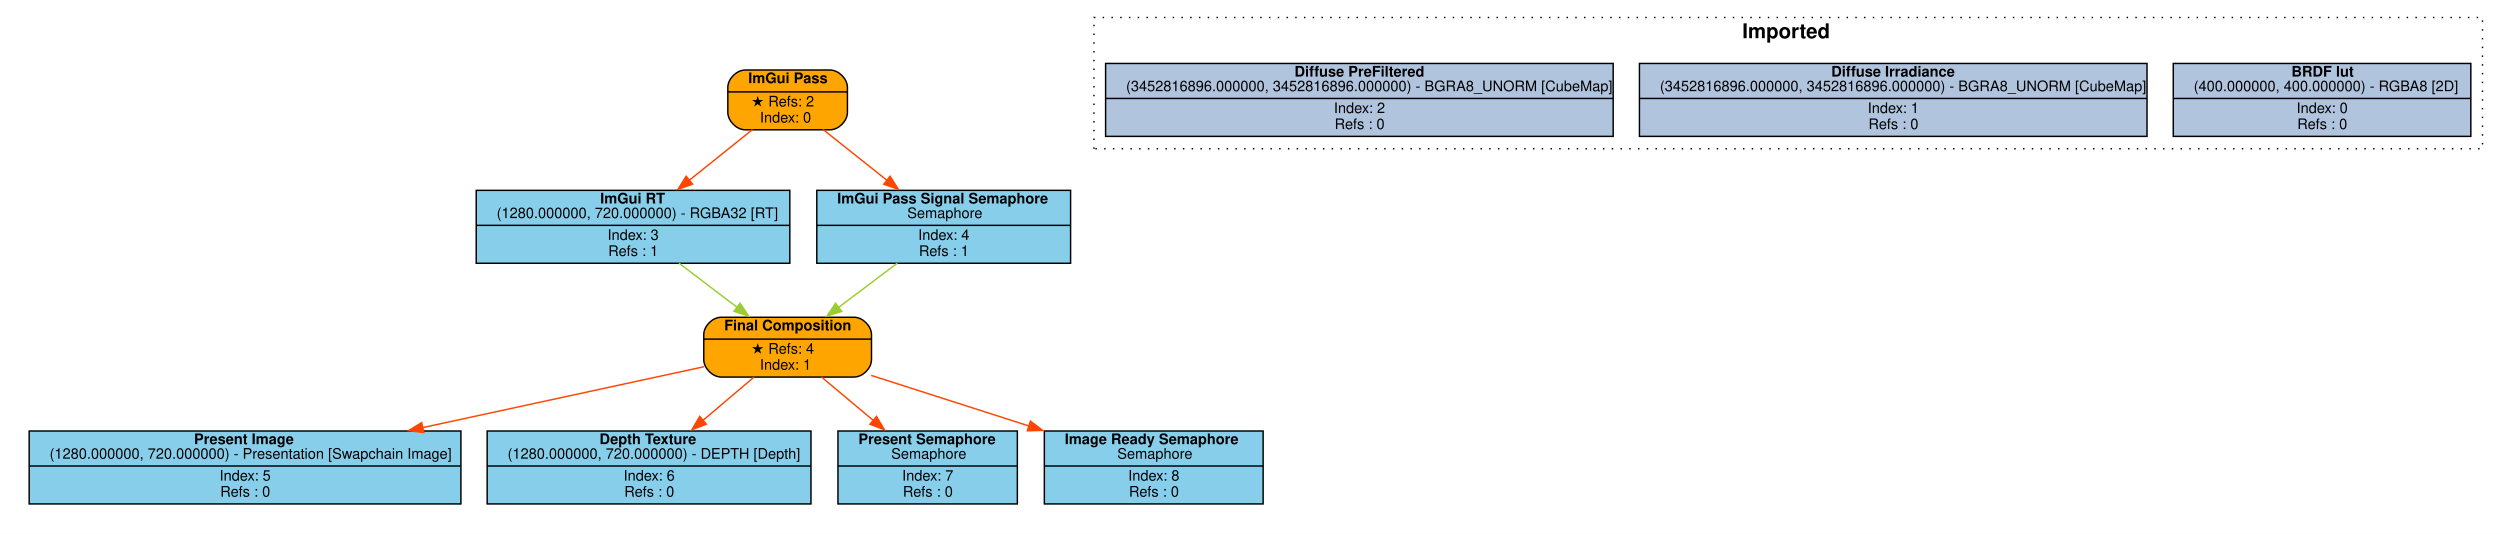
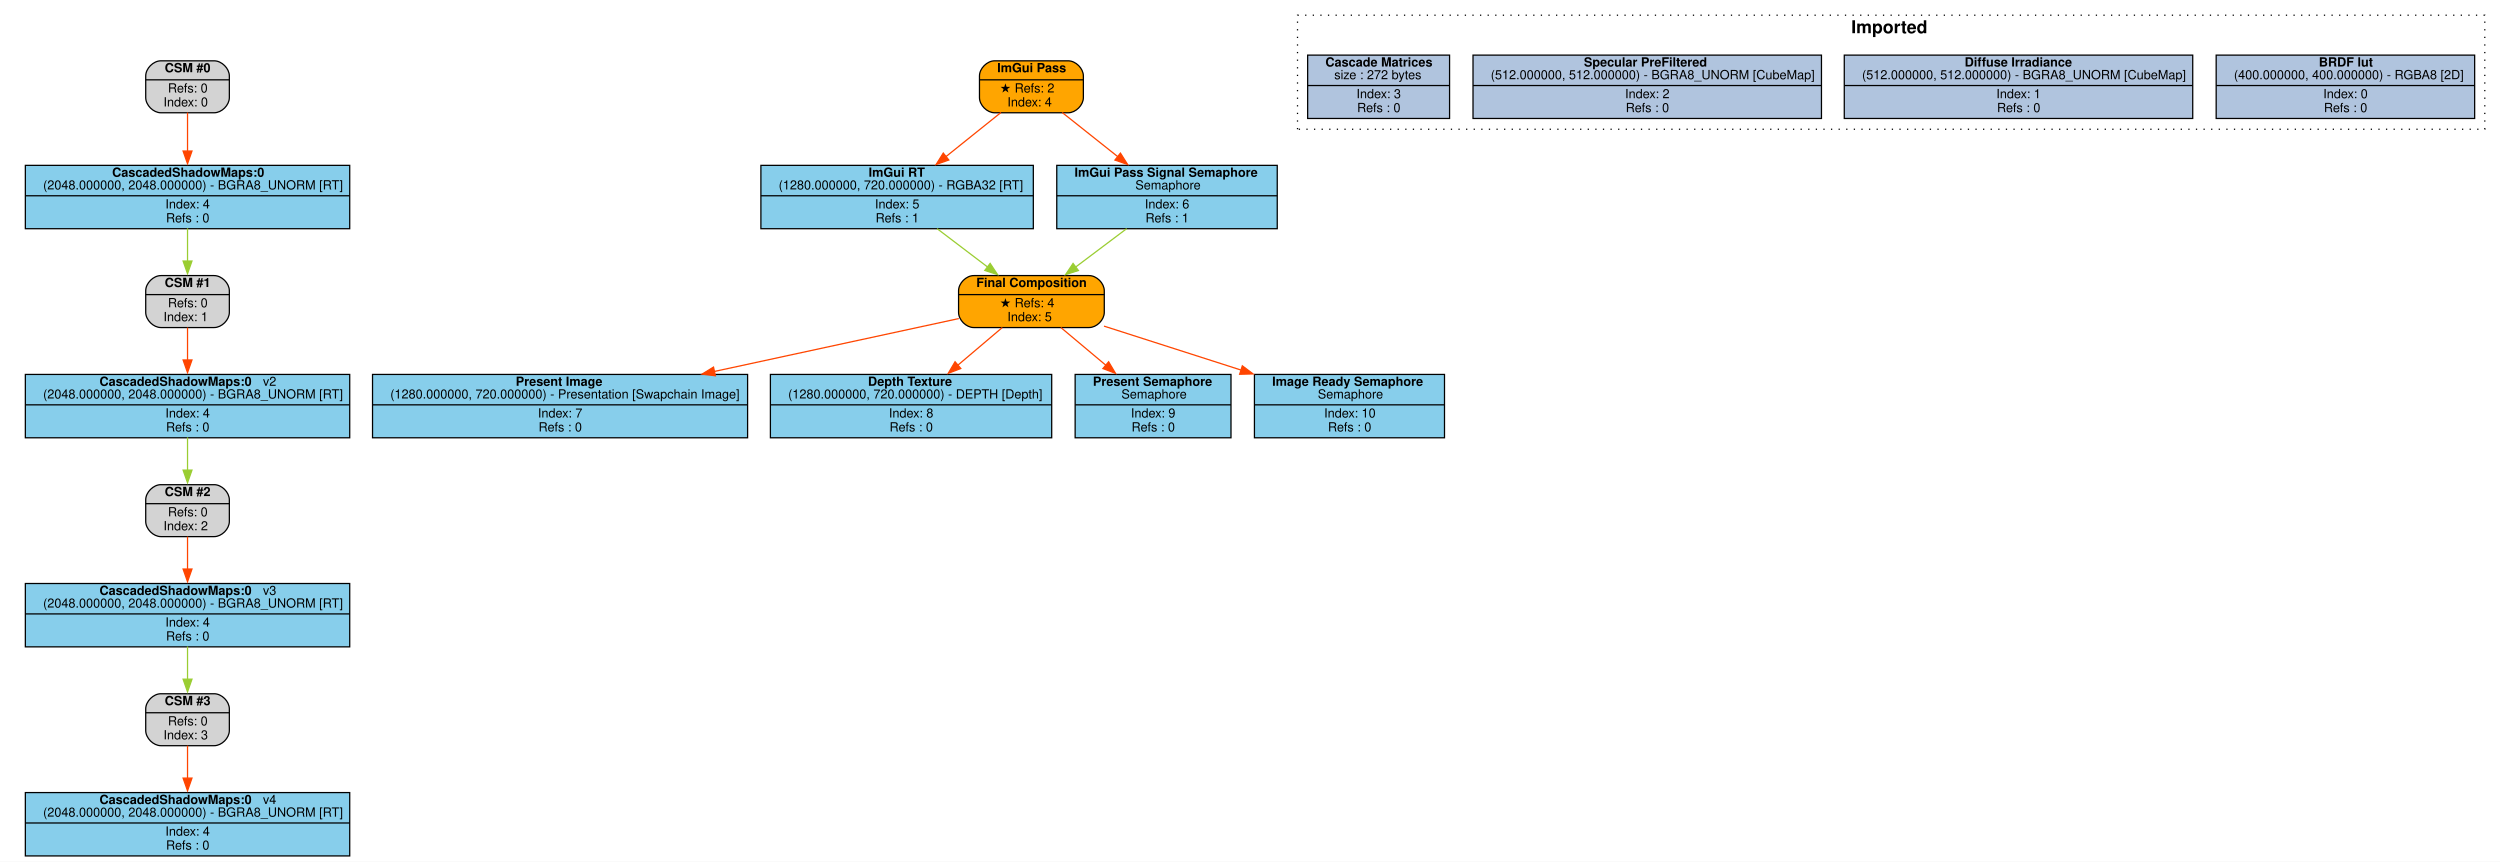
- <svg xmlns="http://www.w3.org/2000/svg" width="1714pt" height="366pt" viewBox="0.00 0.00 1714.00 366.00">
-   <g id="graph0" class="graph" transform="scale(1 1) rotate(0) translate(4 362)">
-     <polygon fill="white" stroke="none" points="-4,4 -4,-362 1710,-362 1710,4 -4,4" />
-     <g id="clust12" class="cluster">
- </g>
-     <g id="clust13" class="cluster">
- </g>
-     <g id="clust14" class="cluster">
-       <polygon fill="none" stroke="black" stroke-dasharray="1,5" points="746,-260 746,-350 1698,-350 1698,-260 746,-260" />
-       <text text-anchor="start" x="1186.5" y="-335.8" font-family="Helvetica,sans-Serif" font-size="14.00"> </text>
-       <text text-anchor="start" x="1190.5" y="-335.8" font-family="Helvetica,sans-Serif" font-weight="bold" font-size="14.00">Imported</text>
-       <text text-anchor="start" x="1253.5" y="-335.8" font-family="Helvetica,sans-Serif" font-size="14.00"> </text>
+ <svg xmlns="http://www.w3.org/2000/svg" width="1973pt" height="680pt" viewBox="0.00 0.00 1973.00 680.00">
+   <g id="graph0" class="graph" transform="scale(1 1) rotate(0) translate(4 676)">
+     <polygon fill="white" stroke="none" points="-4,4 -4,-676 1969,-676 1969,4 -4,4" />
+     <g id="clust21" class="cluster">
+ </g>
+     <g id="clust24" class="cluster">
+ </g>
+     <g id="clust26" class="cluster">
+ </g>
+     <g id="clust23" class="cluster">
+ </g>
+     <g id="clust25" class="cluster">
+ </g>
+     <g id="clust22" class="cluster">
+ </g>
+     <g id="clust27" class="cluster">
+       <polygon fill="none" stroke="black" stroke-dasharray="1,5" points="1020,-574 1020,-664 1957,-664 1957,-574 1020,-574" />
+       <text text-anchor="start" x="1453" y="-649.8" font-family="Helvetica,sans-Serif" font-size="14.00"> </text>
+       <text text-anchor="start" x="1457" y="-649.8" font-family="Helvetica,sans-Serif" font-weight="bold" font-size="14.00">Imported</text>
+       <text text-anchor="start" x="1520" y="-649.8" font-family="Helvetica,sans-Serif" font-size="14.00"> </text>
    </g>
    <g id="node1" class="node">
-       <path fill="orange" stroke="black" d="M507,-273C507,-273 565,-273 565,-273 571,-273 577,-279 577,-285 577,-285 577,-302 577,-302 577,-308 571,-314 565,-314 565,-314 507,-314 507,-314 501,-314 495,-308 495,-302 495,-302 495,-285 495,-285 495,-279 501,-273 507,-273" />
-       <text text-anchor="start" x="509" y="-305" font-family="Helvetica,sans-Serif" font-weight="bold" font-size="10.00">ImGui Pass</text>
-       <polyline fill="none" stroke="black" points="495,-299 577,-299" />
-       <text text-anchor="start" x="511" y="-289" font-family="Helvetica,sans-Serif" font-size="10.00">★ Refs: 2</text>
-       <text text-anchor="start" x="517" y="-278" font-family="Helvetica,sans-Serif" font-size="10.00"> Index: 0</text>
+       <path fill="lightgray" stroke="black" d="M123,-587C123,-587 165,-587 165,-587 171,-587 177,-593 177,-599 177,-599 177,-616 177,-616 177,-622 171,-628 165,-628 165,-628 123,-628 123,-628 117,-628 111,-622 111,-616 111,-616 111,-599 111,-599 111,-593 117,-587 123,-587" />
+       <text text-anchor="start" x="126" y="-619" font-family="Helvetica,sans-Serif" font-weight="bold" font-size="10.00">CSM #0</text>
+       <polyline fill="none" stroke="black" points="111,-613 177,-613" />
+       <text text-anchor="start" x="128.5" y="-603" font-family="Helvetica,sans-Serif" font-size="10.00">Refs: 0</text>
+       <text text-anchor="start" x="125" y="-592" font-family="Helvetica,sans-Serif" font-size="10.00"> Index: 0</text>
+     </g>
+     <g id="node11" class="node">
+       <polygon fill="skyblue" stroke="black" points="16,-495.5 16,-545.5 272,-545.5 272,-495.5 16,-495.5" />
+       <text text-anchor="start" x="84.5" y="-536.5" font-family="Helvetica,sans-Serif" font-weight="bold" font-size="10.00">CascadedShadowMaps:0</text>
+       <text text-anchor="start" x="30" y="-526.5" font-family="Helvetica,sans-Serif" font-size="10.00">(2048.000000, 2048.000000) - BGRA8_UNORM [RT]</text>
+       <polyline fill="none" stroke="black" points="16,-521.5 272,-521.5" />
+       <text text-anchor="start" x="126.5" y="-511.5" font-family="Helvetica,sans-Serif" font-size="10.00">Index: 4</text>
+       <text text-anchor="start" x="127" y="-500.5" font-family="Helvetica,sans-Serif" font-size="10.00">Refs : 0</text>
+     </g>
+     <g id="edge1" class="edge">
+       <path fill="none" stroke="orangered" d="M144,-587.21C144,-578.17 144,-567.11 144,-556.66" />
+       <polygon fill="orangered" stroke="orangered" points="147.5,-556.78 144,-546.78 140.5,-556.78 147.5,-556.78" />
+     </g>
+     <g id="node2" class="node">
+       <path fill="lightgray" stroke="black" d="M123,-417.5C123,-417.5 165,-417.5 165,-417.5 171,-417.5 177,-423.5 177,-429.5 177,-429.5 177,-446.5 177,-446.5 177,-452.5 171,-458.5 165,-458.5 165,-458.5 123,-458.5 123,-458.5 117,-458.5 111,-452.5 111,-446.5 111,-446.5 111,-429.5 111,-429.5 111,-423.5 117,-417.5 123,-417.5" />
+       <text text-anchor="start" x="126" y="-449.5" font-family="Helvetica,sans-Serif" font-weight="bold" font-size="10.00">CSM #1</text>
+       <polyline fill="none" stroke="black" points="111,-443.5 177,-443.5" />
+       <text text-anchor="start" x="128.5" y="-433.5" font-family="Helvetica,sans-Serif" font-size="10.00">Refs: 0</text>
+       <text text-anchor="start" x="125" y="-422.5" font-family="Helvetica,sans-Serif" font-size="10.00"> Index: 1</text>
+     </g>
+     <g id="node12" class="node">
+       <polygon fill="skyblue" stroke="black" points="16,-330.5 16,-380.5 272,-380.5 272,-330.5 16,-330.5" />
+       <text text-anchor="start" x="74.5" y="-371.5" font-family="Helvetica,sans-Serif" font-weight="bold" font-size="10.00">CascadedShadowMaps:0</text>
+       <text text-anchor="start" x="193.5" y="-371.5" font-family="Helvetica,sans-Serif" font-size="10.00">   </text>
+       <text text-anchor="start" x="203.5" y="-371.5" font-family="Helvetica,sans-Serif" font-size="10.00">v2</text>
+       <text text-anchor="start" x="30" y="-361.5" font-family="Helvetica,sans-Serif" font-size="10.00">(2048.000000, 2048.000000) - BGRA8_UNORM [RT]</text>
+       <polyline fill="none" stroke="black" points="16,-356.5 272,-356.5" />
+       <text text-anchor="start" x="126.5" y="-346.5" font-family="Helvetica,sans-Serif" font-size="10.00">Index: 4</text>
+       <text text-anchor="start" x="127" y="-335.5" font-family="Helvetica,sans-Serif" font-size="10.00">Refs : 0</text>
+     </g>
+     <g id="edge2" class="edge">
+       <path fill="none" stroke="orangered" d="M144,-417.51C144,-409.75 144,-400.56 144,-391.71" />
+       <polygon fill="orangered" stroke="orangered" points="147.5,-391.92 144,-381.92 140.5,-391.92 147.5,-391.92" />
+     </g>
+     <g id="node3" class="node">
+       <path fill="lightgray" stroke="black" d="M123,-252.5C123,-252.5 165,-252.5 165,-252.5 171,-252.5 177,-258.5 177,-264.5 177,-264.5 177,-281.5 177,-281.5 177,-287.5 171,-293.5 165,-293.5 165,-293.5 123,-293.5 123,-293.5 117,-293.5 111,-287.5 111,-281.5 111,-281.5 111,-264.5 111,-264.5 111,-258.5 117,-252.5 123,-252.5" />
+       <text text-anchor="start" x="126" y="-284.5" font-family="Helvetica,sans-Serif" font-weight="bold" font-size="10.00">CSM #2</text>
+       <polyline fill="none" stroke="black" points="111,-278.5 177,-278.5" />
+       <text text-anchor="start" x="128.5" y="-268.5" font-family="Helvetica,sans-Serif" font-size="10.00">Refs: 0</text>
+       <text text-anchor="start" x="125" y="-257.5" font-family="Helvetica,sans-Serif" font-size="10.00"> Index: 2</text>
+     </g>
+     <g id="node13" class="node">
+       <polygon fill="skyblue" stroke="black" points="16,-165.5 16,-215.5 272,-215.5 272,-165.5 16,-165.5" />
+       <text text-anchor="start" x="74.5" y="-206.5" font-family="Helvetica,sans-Serif" font-weight="bold" font-size="10.00">CascadedShadowMaps:0</text>
+       <text text-anchor="start" x="193.5" y="-206.5" font-family="Helvetica,sans-Serif" font-size="10.00">   </text>
+       <text text-anchor="start" x="203.5" y="-206.5" font-family="Helvetica,sans-Serif" font-size="10.00">v3</text>
+       <text text-anchor="start" x="30" y="-196.5" font-family="Helvetica,sans-Serif" font-size="10.00">(2048.000000, 2048.000000) - BGRA8_UNORM [RT]</text>
+       <polyline fill="none" stroke="black" points="16,-191.5 272,-191.5" />
+       <text text-anchor="start" x="126.5" y="-181.5" font-family="Helvetica,sans-Serif" font-size="10.00">Index: 4</text>
+       <text text-anchor="start" x="127" y="-170.5" font-family="Helvetica,sans-Serif" font-size="10.00">Refs : 0</text>
+     </g>
+     <g id="edge3" class="edge">
+       <path fill="none" stroke="orangered" d="M144,-252.51C144,-244.75 144,-235.56 144,-226.71" />
+       <polygon fill="orangered" stroke="orangered" points="147.5,-226.92 144,-216.92 140.5,-226.92 147.5,-226.92" />
+     </g>
+     <g id="node4" class="node">
+       <path fill="lightgray" stroke="black" d="M123,-87.5C123,-87.5 165,-87.5 165,-87.5 171,-87.5 177,-93.5 177,-99.5 177,-99.5 177,-116.5 177,-116.5 177,-122.5 171,-128.5 165,-128.5 165,-128.5 123,-128.5 123,-128.5 117,-128.5 111,-122.5 111,-116.5 111,-116.5 111,-99.5 111,-99.5 111,-93.5 117,-87.5 123,-87.5" />
+       <text text-anchor="start" x="126" y="-119.5" font-family="Helvetica,sans-Serif" font-weight="bold" font-size="10.00">CSM #3</text>
+       <polyline fill="none" stroke="black" points="111,-113.5 177,-113.5" />
+       <text text-anchor="start" x="128.5" y="-103.5" font-family="Helvetica,sans-Serif" font-size="10.00">Refs: 0</text>
+       <text text-anchor="start" x="125" y="-92.5" font-family="Helvetica,sans-Serif" font-size="10.00"> Index: 3</text>
+     </g>
+     <g id="node14" class="node">
+       <polygon fill="skyblue" stroke="black" points="16,-0.5 16,-50.5 272,-50.5 272,-0.5 16,-0.5" />
+       <text text-anchor="start" x="74.5" y="-41.5" font-family="Helvetica,sans-Serif" font-weight="bold" font-size="10.00">CascadedShadowMaps:0</text>
+       <text text-anchor="start" x="193.5" y="-41.5" font-family="Helvetica,sans-Serif" font-size="10.00">   </text>
+       <text text-anchor="start" x="203.5" y="-41.5" font-family="Helvetica,sans-Serif" font-size="10.00">v4</text>
+       <text text-anchor="start" x="30" y="-31.5" font-family="Helvetica,sans-Serif" font-size="10.00">(2048.000000, 2048.000000) - BGRA8_UNORM [RT]</text>
+       <polyline fill="none" stroke="black" points="16,-26.5 272,-26.5" />
+       <text text-anchor="start" x="126.5" y="-16.5" font-family="Helvetica,sans-Serif" font-size="10.00">Index: 4</text>
+       <text text-anchor="start" x="127" y="-5.5" font-family="Helvetica,sans-Serif" font-size="10.00">Refs : 0</text>
+     </g>
+     <g id="edge4" class="edge">
+       <path fill="none" stroke="orangered" d="M144,-87.51C144,-79.75 144,-70.56 144,-61.71" />
+       <polygon fill="orangered" stroke="orangered" points="147.5,-61.92 144,-51.92 140.5,-61.92 147.5,-61.92" />
+     </g>
+     <g id="node5" class="node">
+       <path fill="orange" stroke="black" d="M781,-587C781,-587 839,-587 839,-587 845,-587 851,-593 851,-599 851,-599 851,-616 851,-616 851,-622 845,-628 839,-628 839,-628 781,-628 781,-628 775,-628 769,-622 769,-616 769,-616 769,-599 769,-599 769,-593 775,-587 781,-587" />
+       <text text-anchor="start" x="783" y="-619" font-family="Helvetica,sans-Serif" font-weight="bold" font-size="10.00">ImGui Pass</text>
+       <polyline fill="none" stroke="black" points="769,-613 851,-613" />
+       <text text-anchor="start" x="785" y="-603" font-family="Helvetica,sans-Serif" font-size="10.00">★ Refs: 2</text>
+       <text text-anchor="start" x="791" y="-592" font-family="Helvetica,sans-Serif" font-size="10.00"> Index: 4</text>
+     </g>
+     <g id="node15" class="node">
+       <polygon fill="skyblue" stroke="black" points="596.5,-495.5 596.5,-545.5 811.5,-545.5 811.5,-495.5 596.5,-495.5" />
+       <text text-anchor="start" x="681.5" y="-536.5" font-family="Helvetica,sans-Serif" font-weight="bold" font-size="10.00">ImGui RT</text>
+       <text text-anchor="start" x="610.5" y="-526.5" font-family="Helvetica,sans-Serif" font-size="10.00">(1280.000000, 720.000000) - RGBA32 [RT]</text>
+       <polyline fill="none" stroke="black" points="596.5,-521.5 811.5,-521.5" />
+       <text text-anchor="start" x="686.5" y="-511.5" font-family="Helvetica,sans-Serif" font-size="10.00">Index: 5</text>
+       <text text-anchor="start" x="687" y="-500.5" font-family="Helvetica,sans-Serif" font-size="10.00">Refs : 1</text>
+     </g>
+     <g id="edge5" class="edge">
+       <path fill="none" stroke="orangered" d="M785.95,-587.21C773.1,-576.91 756.98,-563.98 742.44,-552.32" />
+       <polygon fill="orangered" stroke="orangered" points="744.81,-549.74 734.82,-546.21 740.43,-555.2 744.81,-549.74" />
+     </g>
+     <g id="node16" class="node">
+       <polygon fill="skyblue" stroke="black" points="830,-495.5 830,-545.5 1004,-545.5 1004,-495.5 830,-495.5" />
+       <text text-anchor="start" x="844" y="-536.5" font-family="Helvetica,sans-Serif" font-weight="bold" font-size="10.00">ImGui Pass Signal Semaphore</text>
+       <text text-anchor="start" x="892" y="-526.5" font-family="Helvetica,sans-Serif" font-size="10.00">Semaphore</text>
+       <polyline fill="none" stroke="black" points="830,-521.5 1004,-521.5" />
+       <text text-anchor="start" x="899.5" y="-511.5" font-family="Helvetica,sans-Serif" font-size="10.00">Index: 6</text>
+       <text text-anchor="start" x="900" y="-500.5" font-family="Helvetica,sans-Serif" font-size="10.00">Refs : 1</text>
+     </g>
+     <g id="edge6" class="edge">
+       <path fill="none" stroke="orangered" d="M834.28,-587.21C847.25,-576.91 863.52,-563.98 878.2,-552.32" />
+       <polygon fill="orangered" stroke="orangered" points="880.25,-555.17 885.9,-546.21 875.89,-549.68 880.25,-555.17" />
    </g>
    <g id="node6" class="node">
-       <polygon fill="skyblue" stroke="black" points="322.5,-181.5 322.5,-231.5 537.5,-231.5 537.5,-181.5 322.5,-181.5" />
-       <text text-anchor="start" x="407.5" y="-222.5" font-family="Helvetica,sans-Serif" font-weight="bold" font-size="10.00">ImGui RT</text>
-       <text text-anchor="start" x="336.5" y="-212.5" font-family="Helvetica,sans-Serif" font-size="10.00">(1280.000000, 720.000000) - RGBA32 [RT]</text>
-       <polyline fill="none" stroke="black" points="322.5,-207.5 537.5,-207.5" />
-       <text text-anchor="start" x="412.5" y="-197.5" font-family="Helvetica,sans-Serif" font-size="10.00">Index: 3</text>
-       <text text-anchor="start" x="413" y="-186.5" font-family="Helvetica,sans-Serif" font-size="10.00">Refs : 1</text>
-     </g>
-     <g id="edge1" class="edge">
-       <path fill="none" stroke="orangered" d="M511.95,-273.21C499.1,-262.91 482.98,-249.98 468.44,-238.32" />
-       <polygon fill="orangered" stroke="orangered" points="470.81,-235.74 460.82,-232.21 466.43,-241.2 470.81,-235.74" />
+       <path fill="orange" stroke="black" d="M764.5,-417.5C764.5,-417.5 855.5,-417.5 855.5,-417.5 861.5,-417.5 867.5,-423.5 867.5,-429.5 867.5,-429.5 867.5,-446.5 867.5,-446.5 867.5,-452.5 861.5,-458.5 855.5,-458.5 855.5,-458.5 764.5,-458.5 764.5,-458.5 758.5,-458.5 752.5,-452.5 752.5,-446.5 752.5,-446.5 752.5,-429.5 752.5,-429.5 752.5,-423.5 758.5,-417.5 764.5,-417.5" />
+       <text text-anchor="start" x="766.5" y="-449.5" font-family="Helvetica,sans-Serif" font-weight="bold" font-size="10.00">Final Composition</text>
+       <polyline fill="none" stroke="black" points="752.5,-443.5 867.5,-443.5" />
+       <text text-anchor="start" x="785" y="-433.5" font-family="Helvetica,sans-Serif" font-size="10.00">★ Refs: 4</text>
+       <text text-anchor="start" x="791" y="-422.5" font-family="Helvetica,sans-Serif" font-size="10.00"> Index: 5</text>
+     </g>
+     <g id="node17" class="node">
+       <polygon fill="skyblue" stroke="black" points="290,-330.5 290,-380.5 586,-380.5 586,-330.5 290,-330.5" />
+       <text text-anchor="start" x="403" y="-371.5" font-family="Helvetica,sans-Serif" font-weight="bold" font-size="10.00">Present Image</text>
+       <text text-anchor="start" x="304" y="-361.5" font-family="Helvetica,sans-Serif" font-size="10.00">(1280.000000, 720.000000) - Presentation [Swapchain Image]</text>
+       <polyline fill="none" stroke="black" points="290,-356.5 586,-356.5" />
+       <text text-anchor="start" x="420.5" y="-346.5" font-family="Helvetica,sans-Serif" font-size="10.00">Index: 7</text>
+       <text text-anchor="start" x="421" y="-335.5" font-family="Helvetica,sans-Serif" font-size="10.00">Refs : 0</text>
+     </g>
+     <g id="edge7" class="edge">
+       <path fill="none" stroke="orangered" d="M752.69,-424.6C701.44,-413.51 624.63,-396.89 559.72,-382.84" />
+       <polygon fill="orangered" stroke="orangered" points="560.58,-379.44 550.06,-380.75 559.1,-386.29 560.58,-379.44" />
+     </g>
+     <g id="node18" class="node">
+       <polygon fill="skyblue" stroke="black" points="604,-330.5 604,-380.5 826,-380.5 826,-330.5 604,-330.5" />
+       <text text-anchor="start" x="681" y="-371.5" font-family="Helvetica,sans-Serif" font-weight="bold" font-size="10.00">Depth Texture</text>
+       <text text-anchor="start" x="618" y="-361.5" font-family="Helvetica,sans-Serif" font-size="10.00">(1280.000000, 720.000000) - DEPTH [Depth]</text>
+       <polyline fill="none" stroke="black" points="604,-356.5 826,-356.5" />
+       <text text-anchor="start" x="697.5" y="-346.5" font-family="Helvetica,sans-Serif" font-size="10.00">Index: 8</text>
+       <text text-anchor="start" x="698" y="-335.5" font-family="Helvetica,sans-Serif" font-size="10.00">Refs : 0</text>
+     </g>
+     <g id="edge8" class="edge">
+       <path fill="none" stroke="orangered" d="M787,-417.51C776.4,-408.53 763.55,-397.64 751.66,-387.56" />
+       <polygon fill="orangered" stroke="orangered" points="754.26,-385.18 744.37,-381.39 749.74,-390.52 754.26,-385.18" />
+     </g>
+     <g id="node19" class="node">
+       <polygon fill="skyblue" stroke="black" points="844.5,-330.5 844.5,-380.5 967.5,-380.5 967.5,-330.5 844.5,-330.5" />
+       <text text-anchor="start" x="858.5" y="-371.5" font-family="Helvetica,sans-Serif" font-weight="bold" font-size="10.00">Present Semaphore</text>
+       <text text-anchor="start" x="881" y="-361.5" font-family="Helvetica,sans-Serif" font-size="10.00">Semaphore</text>
+       <polyline fill="none" stroke="black" points="844.5,-356.5 967.5,-356.5" />
+       <text text-anchor="start" x="888.5" y="-346.5" font-family="Helvetica,sans-Serif" font-size="10.00">Index: 9</text>
+       <text text-anchor="start" x="889" y="-335.5" font-family="Helvetica,sans-Serif" font-size="10.00">Refs : 0</text>
+     </g>
+     <g id="edge9" class="edge">
+       <path fill="none" stroke="orangered" d="M833.24,-417.51C843.96,-408.53 856.94,-397.64 868.96,-387.56" />
+       <polygon fill="orangered" stroke="orangered" points="870.92,-390.49 876.33,-381.38 866.42,-385.12 870.92,-390.49" />
+     </g>
+     <g id="node20" class="node">
+       <polygon fill="skyblue" stroke="black" points="986,-330.5 986,-380.5 1136,-380.5 1136,-330.5 986,-330.5" />
+       <text text-anchor="start" x="1000" y="-371.5" font-family="Helvetica,sans-Serif" font-weight="bold" font-size="10.00">Image Ready Semaphore</text>
+       <text text-anchor="start" x="1036" y="-361.5" font-family="Helvetica,sans-Serif" font-size="10.00">Semaphore</text>
+       <polyline fill="none" stroke="black" points="986,-356.5 1136,-356.5" />
+       <text text-anchor="start" x="1041" y="-346.5" font-family="Helvetica,sans-Serif" font-size="10.00">Index: 10</text>
+       <text text-anchor="start" x="1044" y="-335.5" font-family="Helvetica,sans-Serif" font-size="10.00">Refs : 0</text>
+     </g>
+     <g id="edge10" class="edge">
+       <path fill="none" stroke="orangered" d="M867.27,-418.63C899.26,-408.37 939.76,-395.38 975.44,-383.94" />
+       <polygon fill="orangered" stroke="orangered" points="976.45,-387.29 984.91,-380.9 974.32,-380.63 976.45,-387.29" />
    </g>
    <g id="node7" class="node">
-       <polygon fill="skyblue" stroke="black" points="556,-181.5 556,-231.5 730,-231.5 730,-181.5 556,-181.5" />
-       <text text-anchor="start" x="570" y="-222.5" font-family="Helvetica,sans-Serif" font-weight="bold" font-size="10.00">ImGui Pass Signal Semaphore</text>
-       <text text-anchor="start" x="618" y="-212.5" font-family="Helvetica,sans-Serif" font-size="10.00">Semaphore</text>
-       <polyline fill="none" stroke="black" points="556,-207.5 730,-207.5" />
-       <text text-anchor="start" x="625.5" y="-197.5" font-family="Helvetica,sans-Serif" font-size="10.00">Index: 4</text>
-       <text text-anchor="start" x="626" y="-186.5" font-family="Helvetica,sans-Serif" font-size="10.00">Refs : 1</text>
-     </g>
-     <g id="edge2" class="edge">
-       <path fill="none" stroke="orangered" d="M560.28,-273.21C573.25,-262.91 589.52,-249.98 604.2,-238.32" />
-       <polygon fill="orangered" stroke="orangered" points="606.25,-241.17 611.9,-232.21 601.89,-235.68 606.25,-241.17" />
-     </g>
-     <g id="node2" class="node">
-       <path fill="orange" stroke="black" d="M490.5,-103.5C490.5,-103.5 581.5,-103.5 581.5,-103.5 587.5,-103.5 593.5,-109.5 593.5,-115.5 593.5,-115.5 593.5,-132.5 593.5,-132.5 593.5,-138.5 587.5,-144.5 581.5,-144.5 581.5,-144.5 490.5,-144.5 490.5,-144.5 484.5,-144.5 478.5,-138.5 478.5,-132.5 478.5,-132.5 478.5,-115.5 478.5,-115.5 478.5,-109.5 484.5,-103.5 490.5,-103.5" />
-       <text text-anchor="start" x="492.5" y="-135.5" font-family="Helvetica,sans-Serif" font-weight="bold" font-size="10.00">Final Composition</text>
-       <polyline fill="none" stroke="black" points="478.5,-129.5 593.5,-129.5" />
-       <text text-anchor="start" x="511" y="-119.5" font-family="Helvetica,sans-Serif" font-size="10.00">★ Refs: 4</text>
-       <text text-anchor="start" x="517" y="-108.5" font-family="Helvetica,sans-Serif" font-size="10.00"> Index: 1</text>
+       <polygon fill="lightsteelblue" stroke="black" points="1745,-582.5 1745,-632.5 1949,-632.5 1949,-582.5 1745,-582.5" />
+       <text text-anchor="start" x="1826" y="-623.5" font-family="Helvetica,sans-Serif" font-weight="bold" font-size="10.00">BRDF lut</text>
+       <text text-anchor="start" x="1759" y="-613.5" font-family="Helvetica,sans-Serif" font-size="10.00">(400.000000, 400.000000) - RGBA8 [2D]</text>
+       <polyline fill="none" stroke="black" points="1745,-608.5 1949,-608.5" />
+       <text text-anchor="start" x="1829.5" y="-598.5" font-family="Helvetica,sans-Serif" font-size="10.00">Index: 0</text>
+       <text text-anchor="start" x="1830" y="-587.5" font-family="Helvetica,sans-Serif" font-size="10.00">Refs : 0</text>
    </g>
    <g id="node8" class="node">
-       <polygon fill="skyblue" stroke="black" points="16,-16.5 16,-66.5 312,-66.5 312,-16.5 16,-16.5" />
-       <text text-anchor="start" x="129" y="-57.5" font-family="Helvetica,sans-Serif" font-weight="bold" font-size="10.00">Present Image</text>
-       <text text-anchor="start" x="30" y="-47.5" font-family="Helvetica,sans-Serif" font-size="10.00">(1280.000000, 720.000000) - Presentation [Swapchain Image]</text>
-       <polyline fill="none" stroke="black" points="16,-42.5 312,-42.5" />
-       <text text-anchor="start" x="146.5" y="-32.5" font-family="Helvetica,sans-Serif" font-size="10.00">Index: 5</text>
-       <text text-anchor="start" x="147" y="-21.5" font-family="Helvetica,sans-Serif" font-size="10.00">Refs : 0</text>
-     </g>
-     <g id="edge3" class="edge">
-       <path fill="none" stroke="orangered" d="M478.69,-110.6C427.44,-99.51 350.63,-82.89 285.72,-68.84" />
-       <polygon fill="orangered" stroke="orangered" points="286.58,-65.44 276.06,-66.75 285.1,-72.29 286.58,-65.44" />
+       <polygon fill="lightsteelblue" stroke="black" points="1451.5,-582.5 1451.5,-632.5 1726.5,-632.5 1726.5,-582.5 1451.5,-582.5" />
+       <text text-anchor="start" x="1546.5" y="-623.5" font-family="Helvetica,sans-Serif" font-weight="bold" font-size="10.00">Diffuse Irradiance</text>
+       <text text-anchor="start" x="1465.5" y="-613.5" font-family="Helvetica,sans-Serif" font-size="10.00">(512.000000, 512.000000) - BGRA8_UNORM [CubeMap]</text>
+       <polyline fill="none" stroke="black" points="1451.5,-608.5 1726.5,-608.5" />
+       <text text-anchor="start" x="1571.5" y="-598.5" font-family="Helvetica,sans-Serif" font-size="10.00">Index: 1</text>
+       <text text-anchor="start" x="1572" y="-587.5" font-family="Helvetica,sans-Serif" font-size="10.00">Refs : 0</text>
    </g>
    <g id="node9" class="node">
-       <polygon fill="skyblue" stroke="black" points="330,-16.5 330,-66.5 552,-66.5 552,-16.5 330,-16.5" />
-       <text text-anchor="start" x="407" y="-57.5" font-family="Helvetica,sans-Serif" font-weight="bold" font-size="10.00">Depth Texture</text>
-       <text text-anchor="start" x="344" y="-47.5" font-family="Helvetica,sans-Serif" font-size="10.00">(1280.000000, 720.000000) - DEPTH [Depth]</text>
-       <polyline fill="none" stroke="black" points="330,-42.5 552,-42.5" />
-       <text text-anchor="start" x="423.5" y="-32.5" font-family="Helvetica,sans-Serif" font-size="10.00">Index: 6</text>
-       <text text-anchor="start" x="424" y="-21.5" font-family="Helvetica,sans-Serif" font-size="10.00">Refs : 0</text>
-     </g>
-     <g id="edge4" class="edge">
-       <path fill="none" stroke="orangered" d="M513,-103.51C502.4,-94.53 489.55,-83.64 477.66,-73.56" />
-       <polygon fill="orangered" stroke="orangered" points="480.26,-71.18 470.37,-67.39 475.74,-76.52 480.26,-71.18" />
+       <polygon fill="lightsteelblue" stroke="black" points="1158.5,-582.5 1158.5,-632.5 1433.5,-632.5 1433.5,-582.5 1158.5,-582.5" />
+       <text text-anchor="start" x="1246" y="-623.5" font-family="Helvetica,sans-Serif" font-weight="bold" font-size="10.00">Specular PreFiltered</text>
+       <text text-anchor="start" x="1172.5" y="-613.5" font-family="Helvetica,sans-Serif" font-size="10.00">(512.000000, 512.000000) - BGRA8_UNORM [CubeMap]</text>
+       <polyline fill="none" stroke="black" points="1158.5,-608.5 1433.5,-608.5" />
+       <text text-anchor="start" x="1278.5" y="-598.5" font-family="Helvetica,sans-Serif" font-size="10.00">Index: 2</text>
+       <text text-anchor="start" x="1279" y="-587.5" font-family="Helvetica,sans-Serif" font-size="10.00">Refs : 0</text>
    </g>
    <g id="node10" class="node">
-       <polygon fill="skyblue" stroke="black" points="570.5,-16.5 570.5,-66.5 693.5,-66.5 693.5,-16.5 570.5,-16.5" />
-       <text text-anchor="start" x="584.5" y="-57.5" font-family="Helvetica,sans-Serif" font-weight="bold" font-size="10.00">Present Semaphore</text>
-       <text text-anchor="start" x="607" y="-47.5" font-family="Helvetica,sans-Serif" font-size="10.00">Semaphore</text>
-       <polyline fill="none" stroke="black" points="570.5,-42.5 693.5,-42.5" />
-       <text text-anchor="start" x="614.5" y="-32.5" font-family="Helvetica,sans-Serif" font-size="10.00">Index: 7</text>
-       <text text-anchor="start" x="615" y="-21.5" font-family="Helvetica,sans-Serif" font-size="10.00">Refs : 0</text>
-     </g>
-     <g id="edge5" class="edge">
-       <path fill="none" stroke="orangered" d="M559.24,-103.51C569.96,-94.53 582.94,-83.64 594.96,-73.56" />
-       <polygon fill="orangered" stroke="orangered" points="596.92,-76.49 602.33,-67.38 592.42,-71.12 596.92,-76.49" />
-     </g>
-     <g id="node11" class="node">
-       <polygon fill="skyblue" stroke="black" points="712,-16.5 712,-66.5 862,-66.5 862,-16.5 712,-16.5" />
-       <text text-anchor="start" x="726" y="-57.5" font-family="Helvetica,sans-Serif" font-weight="bold" font-size="10.00">Image Ready Semaphore</text>
-       <text text-anchor="start" x="762" y="-47.5" font-family="Helvetica,sans-Serif" font-size="10.00">Semaphore</text>
-       <polyline fill="none" stroke="black" points="712,-42.5 862,-42.5" />
-       <text text-anchor="start" x="769.5" y="-32.5" font-family="Helvetica,sans-Serif" font-size="10.00">Index: 8</text>
-       <text text-anchor="start" x="770" y="-21.5" font-family="Helvetica,sans-Serif" font-size="10.00">Refs : 0</text>
-     </g>
-     <g id="edge6" class="edge">
-       <path fill="none" stroke="orangered" d="M593.27,-104.63C625.26,-94.37 665.76,-81.38 701.44,-69.94" />
-       <polygon fill="orangered" stroke="orangered" points="702.45,-73.29 710.91,-66.9 700.32,-66.63 702.45,-73.29" />
-     </g>
-     <g id="node3" class="node">
-       <polygon fill="lightsteelblue" stroke="black" points="1486,-268.5 1486,-318.5 1690,-318.5 1690,-268.5 1486,-268.5" />
-       <text text-anchor="start" x="1567" y="-309.5" font-family="Helvetica,sans-Serif" font-weight="bold" font-size="10.00">BRDF lut</text>
-       <text text-anchor="start" x="1500" y="-299.5" font-family="Helvetica,sans-Serif" font-size="10.00">(400.000000, 400.000000) - RGBA8 [2D]</text>
-       <polyline fill="none" stroke="black" points="1486,-294.5 1690,-294.5" />
-       <text text-anchor="start" x="1570.5" y="-284.5" font-family="Helvetica,sans-Serif" font-size="10.00">Index: 0</text>
-       <text text-anchor="start" x="1571" y="-273.5" font-family="Helvetica,sans-Serif" font-size="10.00">Refs : 0</text>
-     </g>
-     <g id="node4" class="node">
-       <polygon fill="lightsteelblue" stroke="black" points="1120,-268.5 1120,-318.5 1468,-318.5 1468,-268.5 1120,-268.5" />
-       <text text-anchor="start" x="1251.5" y="-309.5" font-family="Helvetica,sans-Serif" font-weight="bold" font-size="10.00">Diffuse Irradiance</text>
-       <text text-anchor="start" x="1134" y="-299.5" font-family="Helvetica,sans-Serif" font-size="10.00">(3452816896.000000, 3452816896.000000) - BGRA8_UNORM [CubeMap]</text>
-       <polyline fill="none" stroke="black" points="1120,-294.5 1468,-294.5" />
-       <text text-anchor="start" x="1276.5" y="-284.5" font-family="Helvetica,sans-Serif" font-size="10.00">Index: 1</text>
-       <text text-anchor="start" x="1277" y="-273.5" font-family="Helvetica,sans-Serif" font-size="10.00">Refs : 0</text>
-     </g>
-     <g id="node5" class="node">
-       <polygon fill="lightsteelblue" stroke="black" points="754,-268.5 754,-318.5 1102,-318.5 1102,-268.5 754,-268.5" />
-       <text text-anchor="start" x="883.5" y="-309.5" font-family="Helvetica,sans-Serif" font-weight="bold" font-size="10.00">Diffuse PreFiltered</text>
-       <text text-anchor="start" x="768" y="-299.5" font-family="Helvetica,sans-Serif" font-size="10.00">(3452816896.000000, 3452816896.000000) - BGRA8_UNORM [CubeMap]</text>
-       <polyline fill="none" stroke="black" points="754,-294.5 1102,-294.5" />
-       <text text-anchor="start" x="910.5" y="-284.5" font-family="Helvetica,sans-Serif" font-size="10.00">Index: 2</text>
-       <text text-anchor="start" x="911" y="-273.5" font-family="Helvetica,sans-Serif" font-size="10.00">Refs : 0</text>
-     </g>
-     <g id="edge7" class="edge">
-       <path fill="none" stroke="#9acd32" d="M461.52,-181.57C474.09,-172.02 488.6,-161 501.46,-151.23" />
-       <polygon fill="#9acd32" stroke="#9acd32" points="503.42,-154.13 509.27,-145.3 499.19,-148.56 503.42,-154.13" />
-     </g>
-     <g id="edge8" class="edge">
-       <path fill="none" stroke="#9acd32" d="M611.19,-181.57C598.5,-172.02 583.85,-161 570.87,-151.23" />
-       <polygon fill="#9acd32" stroke="#9acd32" points="573.07,-148.51 562.97,-145.29 568.86,-154.1 573.07,-148.51" />
+       <polygon fill="lightsteelblue" stroke="black" points="1028,-582.5 1028,-632.5 1140,-632.5 1140,-582.5 1028,-582.5" />
+       <text text-anchor="start" x="1042" y="-623.5" font-family="Helvetica,sans-Serif" font-weight="bold" font-size="10.00">Cascade Matrices</text>
+       <text text-anchor="start" x="1049" y="-613.5" font-family="Helvetica,sans-Serif" font-size="10.00">size : 272 bytes</text>
+       <polyline fill="none" stroke="black" points="1028,-608.5 1140,-608.5" />
+       <text text-anchor="start" x="1066.5" y="-598.5" font-family="Helvetica,sans-Serif" font-size="10.00">Index: 3</text>
+       <text text-anchor="start" x="1067" y="-587.5" font-family="Helvetica,sans-Serif" font-size="10.00">Refs : 0</text>
+     </g>
+     <g id="edge11" class="edge">
+       <path fill="none" stroke="#9acd32" d="M144,-495.78C144,-487.62 144,-478.36 144,-469.72" />
+       <polygon fill="#9acd32" stroke="#9acd32" points="147.5,-470 144,-460 140.5,-470 147.5,-470" />
+     </g>
+     <g id="edge12" class="edge">
+       <path fill="none" stroke="#9acd32" d="M144,-330.78C144,-322.62 144,-313.36 144,-304.72" />
+       <polygon fill="#9acd32" stroke="#9acd32" points="147.5,-305 144,-295 140.5,-305 147.5,-305" />
+     </g>
+     <g id="edge13" class="edge">
+       <path fill="none" stroke="#9acd32" d="M144,-165.78C144,-157.62 144,-148.36 144,-139.72" />
+       <polygon fill="#9acd32" stroke="#9acd32" points="147.5,-140 144,-130 140.5,-140 147.5,-140" />
+     </g>
+     <g id="edge14" class="edge">
+       <path fill="none" stroke="#9acd32" d="M735.52,-495.57C748.09,-486.02 762.6,-475 775.46,-465.23" />
+       <polygon fill="#9acd32" stroke="#9acd32" points="777.42,-468.13 783.27,-459.3 773.19,-462.56 777.42,-468.13" />
+     </g>
+     <g id="edge15" class="edge">
+       <path fill="none" stroke="#9acd32" d="M885.19,-495.57C872.5,-486.02 857.85,-475 844.87,-465.23" />
+       <polygon fill="#9acd32" stroke="#9acd32" points="847.07,-462.51 836.97,-459.29 842.86,-468.1 847.07,-462.51" />
    </g>
  </g>
</svg>
